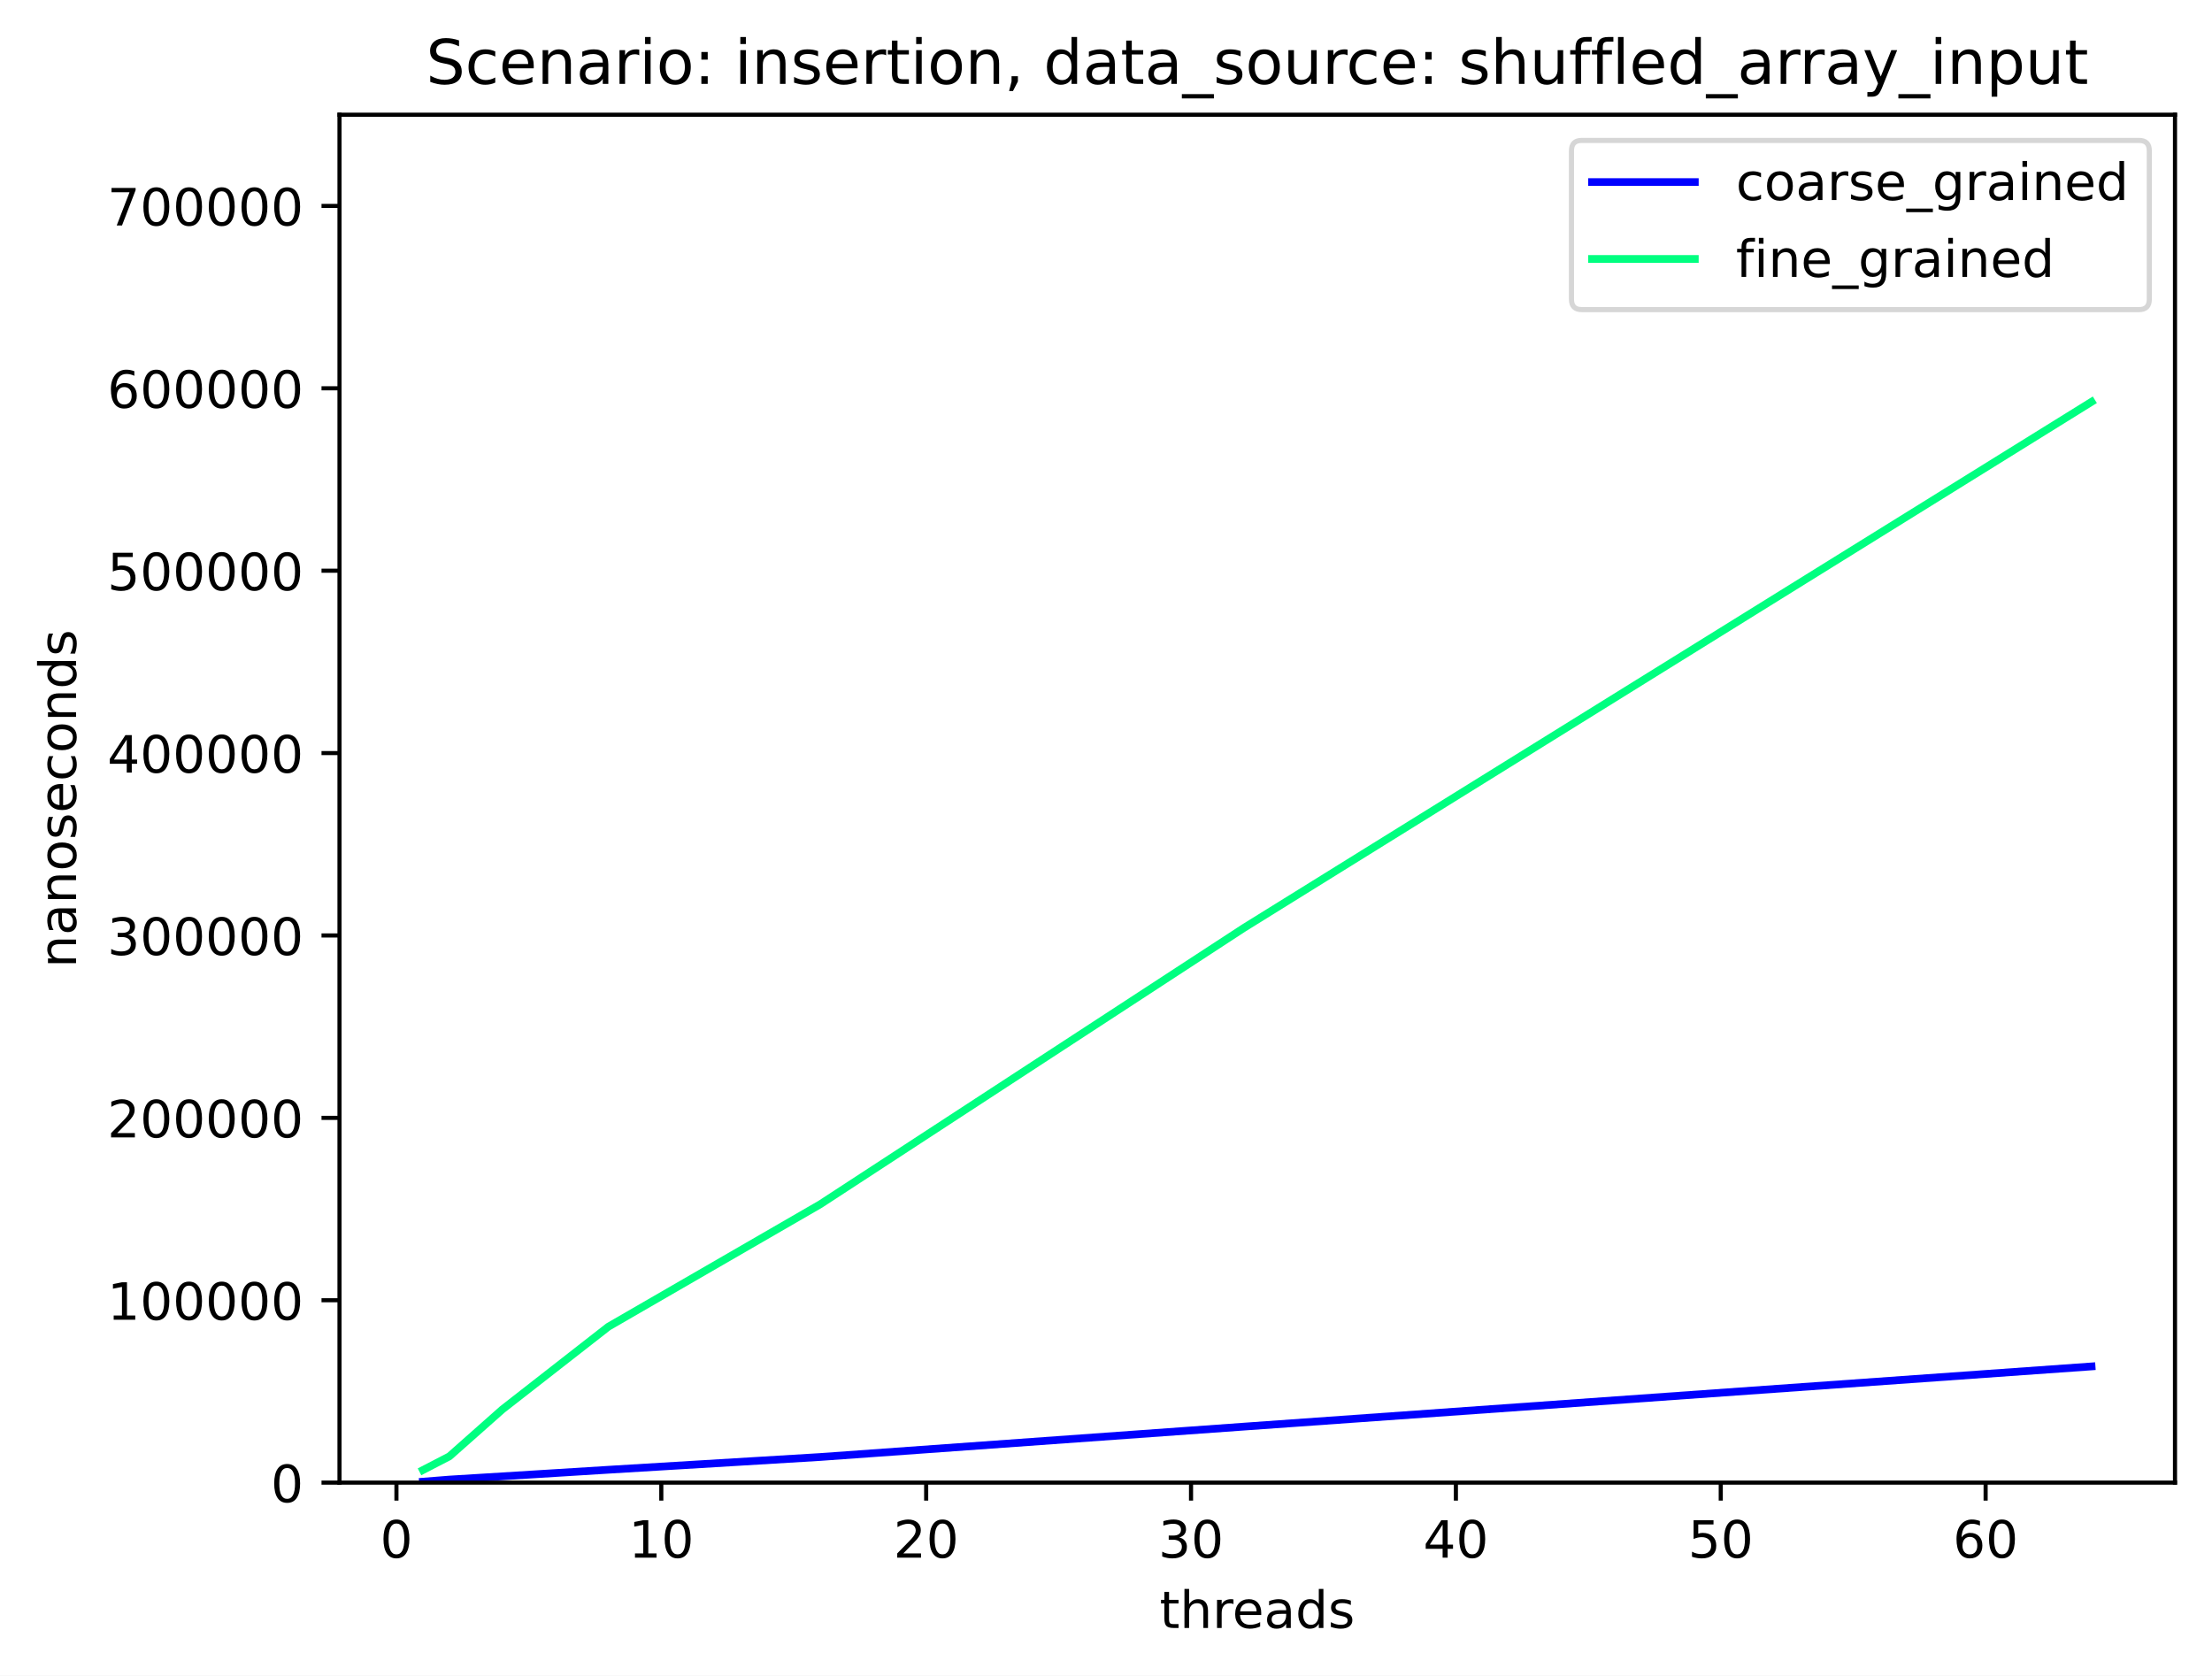
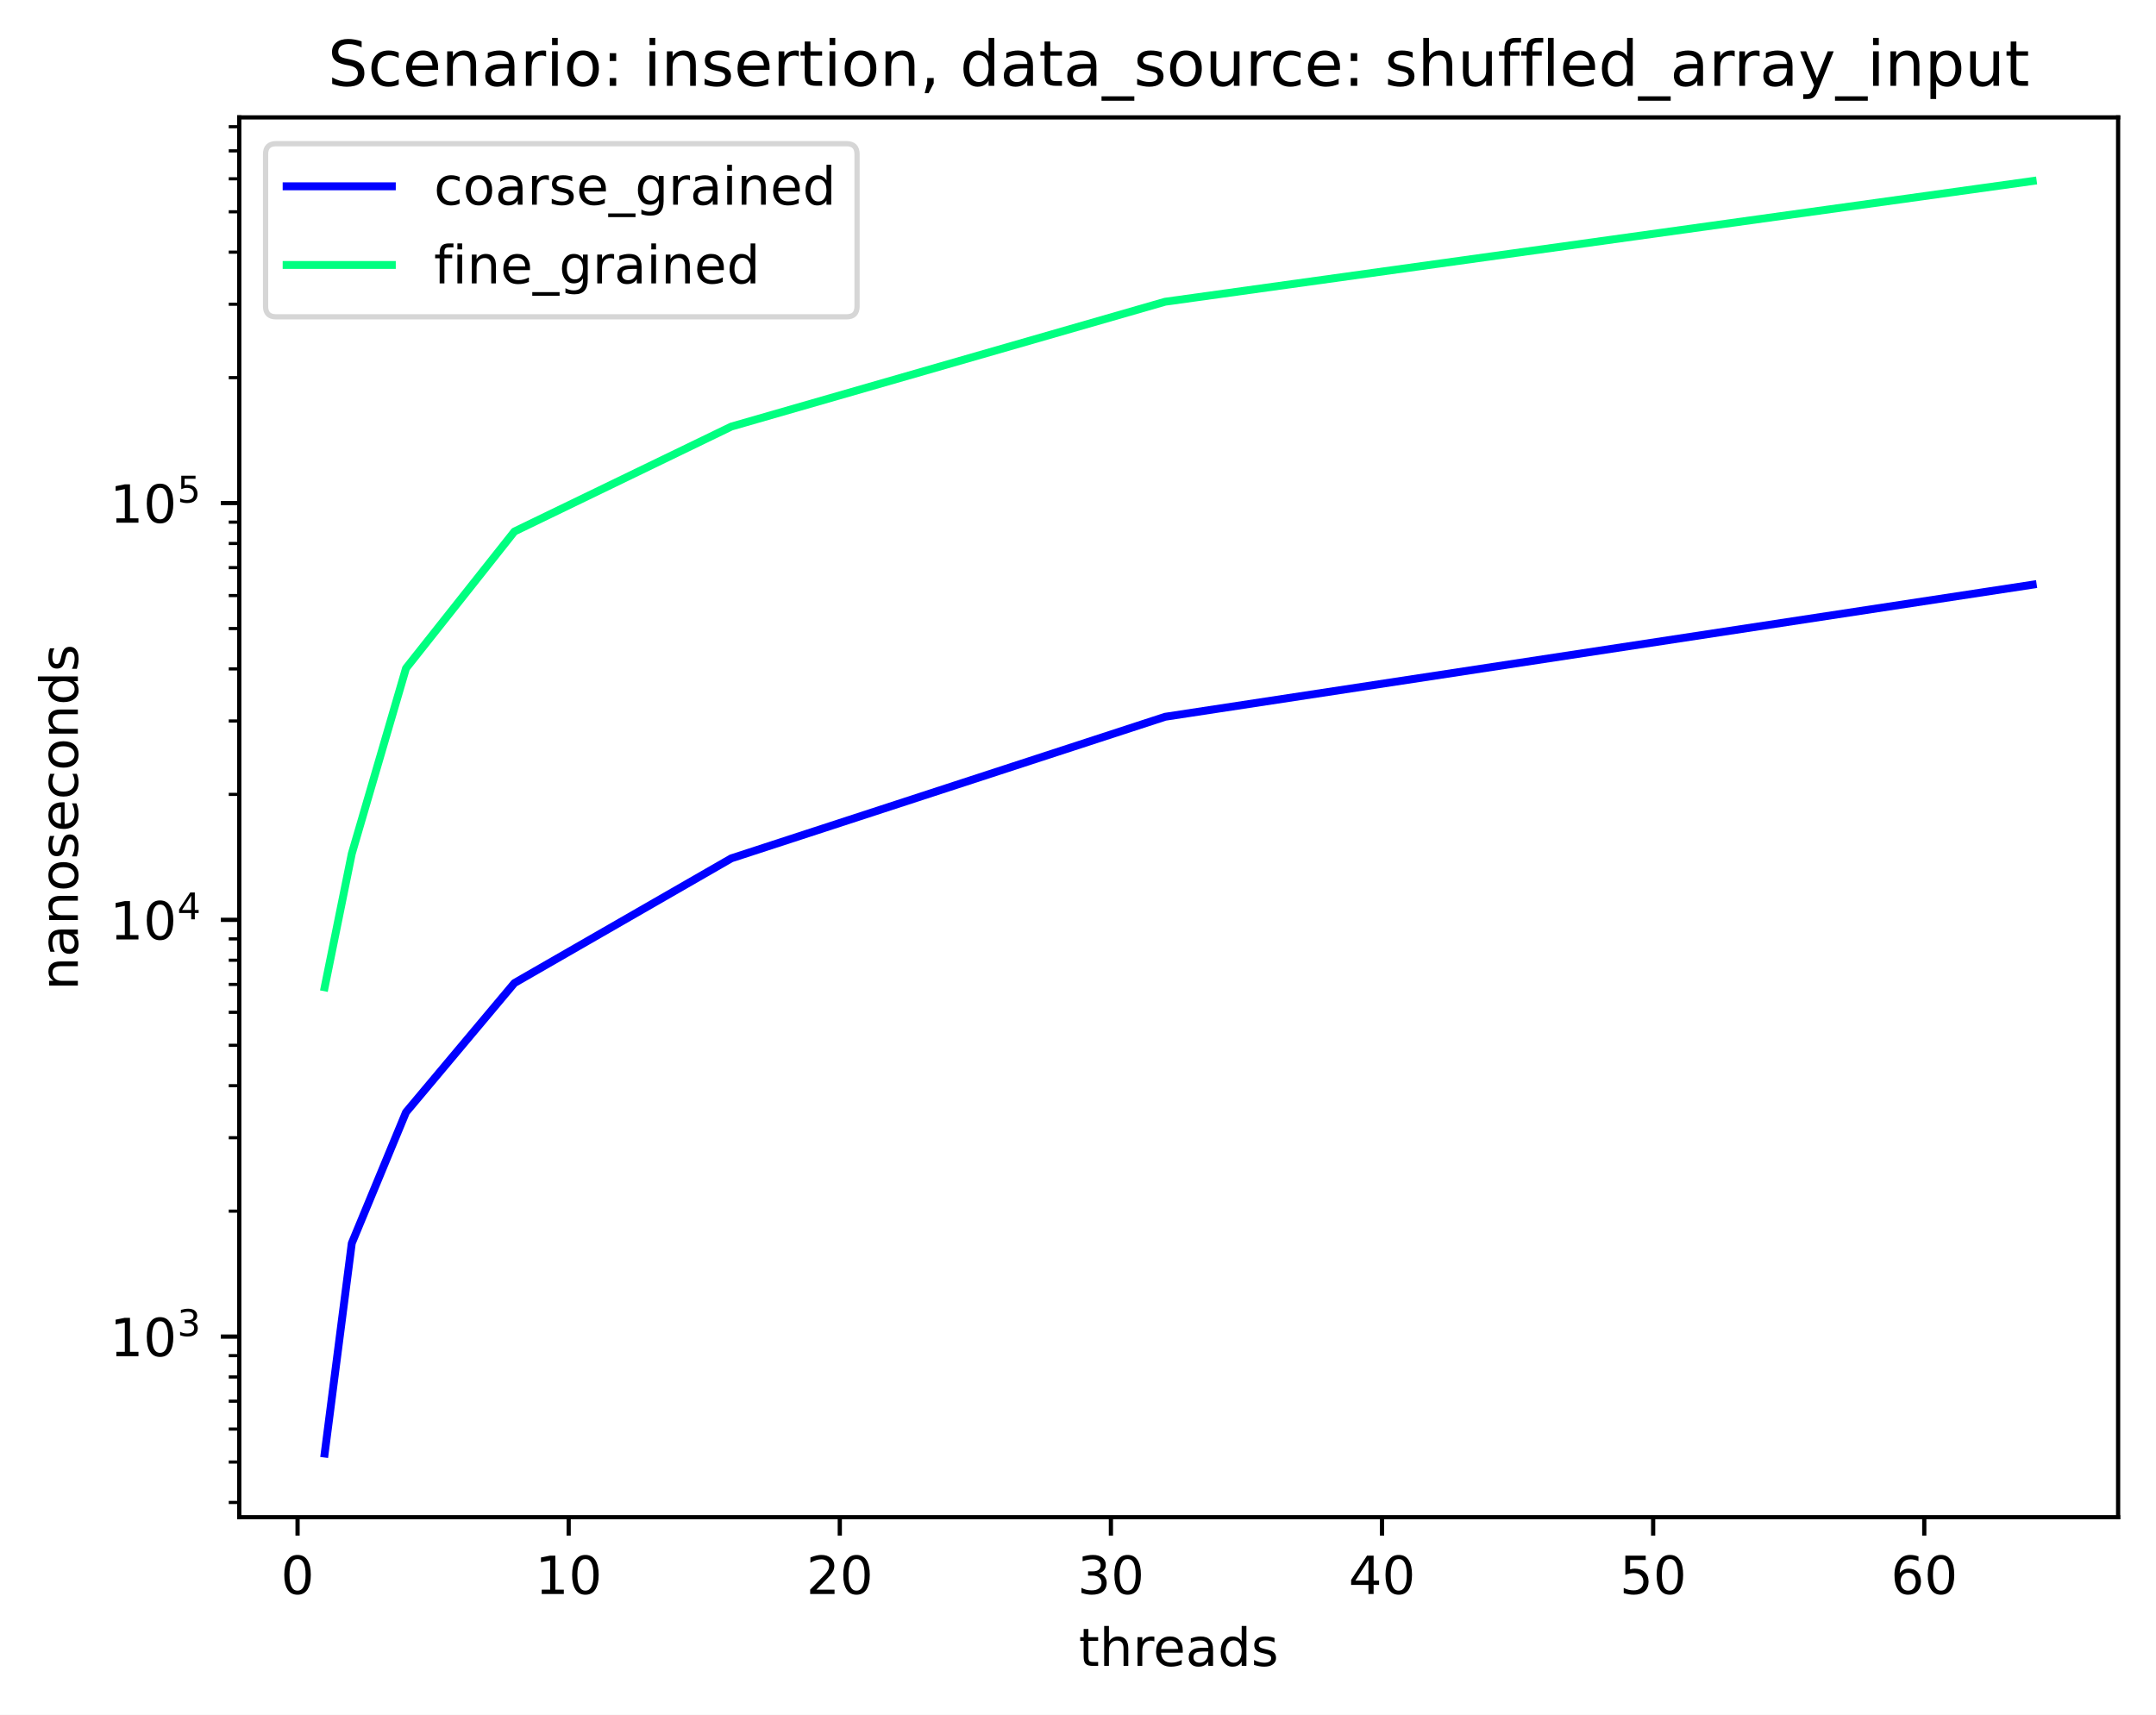
- <svg xmlns="http://www.w3.org/2000/svg" xmlns:xlink="http://www.w3.org/1999/xlink" height="325.986pt" version="1.1" viewBox="0 0 430.373 325.986" width="430.373pt">
+ <svg xmlns="http://www.w3.org/2000/svg" xmlns:xlink="http://www.w3.org/1999/xlink" height="325.986pt" version="1.1" viewBox="0 0 409.798 325.986" width="409.798pt">
  <defs>
    <style type="text/css">*{stroke-linecap:butt;stroke-linejoin:round;}</style>
  </defs>
  <g id="figure_1">
    <g id="patch_1">
-       <path d="M 0 325.986  L 430.373 325.986  L 430.373 0  L 0 0  z " style="fill:#ffffff;" />
+       <path d="M 0 325.986  L 409.798 325.986  L 409.798 0  L 0 0  z " style="fill:#ffffff;" />
    </g>
    <g id="axes_1">
      <g id="patch_2">
-         <path d="M 66.053 288.43  L 423.173 288.43  L 423.173 22.318  L 66.053 22.318  z " style="fill:#ffffff;" />
+         <path d="M 45.478 288.43  L 402.598 288.43  L 402.598 22.318  L 45.478 22.318  z " style="fill:#ffffff;" />
      </g>
      <g id="matplotlib.axis_1">
        <g id="xtick_1">
          <g id="line2d_1">
            <defs>
-               <path d="M 0 0  L 0 3.5  " id="mfadcc206e0" style="stroke:#000000;stroke-width:0.8;" />
+               <path d="M 0 0  L 0 3.5  " id="mac003e5612" style="stroke:#000000;stroke-width:0.8;" />
            </defs>
            <g>
-               <use style="stroke:#000000;stroke-width:0.8;" x="77.133" xlink:href="#mfadcc206e0" y="288.43" />
+               <use style="stroke:#000000;stroke-width:0.8;" x="56.558" xlink:href="#mac003e5612" y="288.43" />
            </g>
          </g>
          <g id="text_1">
-             <g transform="translate(73.95136 303.0286)scale(0.1 -0.1)">
+             <g transform="translate(53.37636 303.0286)scale(0.1 -0.1)">
              <defs>
                <path d="M 2034 4250  Q 1547 4250 1301 3770  Q 1056 3291 1056 2328  Q 1056 1369 1301 889  Q 1547 409 2034 409  Q 2525 409 2770 889  Q 3016 1369 3016 2328  Q 3016 3291 2770 3770  Q 2525 4250 2034 4250  z M 2034 4750  Q 2819 4750 3233 4129  Q 3647 3509 3647 2328  Q 3647 1150 3233 529  Q 2819 -91 2034 -91  Q 1250 -91 836 529  Q 422 1150 422 2328  Q 422 3509 836 4129  Q 1250 4750 2034 4750  z " id="DejaVuSans-30" transform="scale(0.015625)" />
              </defs>
              <use xlink:href="#DejaVuSans-30" />
            </g>
          </g>
        </g>
        <g id="xtick_2">
          <g id="line2d_2">
            <g>
-               <use style="stroke:#000000;stroke-width:0.8;" x="128.665" xlink:href="#mfadcc206e0" y="288.43" />
+               <use style="stroke:#000000;stroke-width:0.8;" x="108.09" xlink:href="#mac003e5612" y="288.43" />
            </g>
          </g>
          <g id="text_2">
-             <g transform="translate(122.3026 303.0286)scale(0.1 -0.1)">
+             <g transform="translate(101.7276 303.0286)scale(0.1 -0.1)">
              <defs>
                <path d="M 794 531  L 1825 531  L 1825 4091  L 703 3866  L 703 4441  L 1819 4666  L 2450 4666  L 2450 531  L 3481 531  L 3481 0  L 794 0  L 794 531  z " id="DejaVuSans-31" transform="scale(0.015625)" />
              </defs>
              <use xlink:href="#DejaVuSans-31" />
              <use x="63.623" xlink:href="#DejaVuSans-30" />
            </g>
          </g>
        </g>
        <g id="xtick_3">
          <g id="line2d_3">
            <g>
-               <use style="stroke:#000000;stroke-width:0.8;" x="180.198" xlink:href="#mfadcc206e0" y="288.43" />
+               <use style="stroke:#000000;stroke-width:0.8;" x="159.623" xlink:href="#mac003e5612" y="288.43" />
            </g>
          </g>
          <g id="text_3">
-             <g transform="translate(173.835 303.0286)scale(0.1 -0.1)">
+             <g transform="translate(153.26 303.0286)scale(0.1 -0.1)">
              <defs>
                <path d="M 1228 531  L 3431 531  L 3431 0  L 469 0  L 469 531  Q 828 903 1448 1529  Q 2069 2156 2228 2338  Q 2531 2678 2651 2914  Q 2772 3150 2772 3378  Q 2772 3750 2511 3984  Q 2250 4219 1831 4219  Q 1534 4219 1204 4116  Q 875 4013 500 3803  L 500 4441  Q 881 4594 1212 4672  Q 1544 4750 1819 4750  Q 2544 4750 2975 4387  Q 3406 4025 3406 3419  Q 3406 3131 3298 2873  Q 3191 2616 2906 2266  Q 2828 2175 2409 1742  Q 1991 1309 1228 531  z " id="DejaVuSans-32" transform="scale(0.015625)" />
              </defs>
              <use xlink:href="#DejaVuSans-32" />
              <use x="63.623" xlink:href="#DejaVuSans-30" />
            </g>
          </g>
        </g>
        <g id="xtick_4">
          <g id="line2d_4">
            <g>
-               <use style="stroke:#000000;stroke-width:0.8;" x="231.73" xlink:href="#mfadcc206e0" y="288.43" />
+               <use style="stroke:#000000;stroke-width:0.8;" x="211.155" xlink:href="#mac003e5612" y="288.43" />
            </g>
          </g>
          <g id="text_4">
-             <g transform="translate(225.3675 303.0286)scale(0.1 -0.1)">
+             <g transform="translate(204.7925 303.0286)scale(0.1 -0.1)">
              <defs>
                <path d="M 2597 2516  Q 3050 2419 3304 2112  Q 3559 1806 3559 1356  Q 3559 666 3084 287  Q 2609 -91 1734 -91  Q 1441 -91 1130 -33  Q 819 25 488 141  L 488 750  Q 750 597 1062 519  Q 1375 441 1716 441  Q 2309 441 2620 675  Q 2931 909 2931 1356  Q 2931 1769 2642 2001  Q 2353 2234 1838 2234  L 1294 2234  L 1294 2753  L 1863 2753  Q 2328 2753 2575 2939  Q 2822 3125 2822 3475  Q 2822 3834 2567 4026  Q 2313 4219 1838 4219  Q 1578 4219 1281 4162  Q 984 4106 628 3988  L 628 4550  Q 988 4650 1302 4700  Q 1616 4750 1894 4750  Q 2613 4750 3031 4423  Q 3450 4097 3450 3541  Q 3450 3153 3228 2886  Q 3006 2619 2597 2516  z " id="DejaVuSans-33" transform="scale(0.015625)" />
              </defs>
              <use xlink:href="#DejaVuSans-33" />
              <use x="63.623" xlink:href="#DejaVuSans-30" />
            </g>
          </g>
        </g>
        <g id="xtick_5">
          <g id="line2d_5">
            <g>
-               <use style="stroke:#000000;stroke-width:0.8;" x="283.262" xlink:href="#mfadcc206e0" y="288.43" />
+               <use style="stroke:#000000;stroke-width:0.8;" x="262.687" xlink:href="#mac003e5612" y="288.43" />
            </g>
          </g>
          <g id="text_5">
-             <g transform="translate(276.9 303.0286)scale(0.1 -0.1)">
+             <g transform="translate(256.325 303.0286)scale(0.1 -0.1)">
              <defs>
                <path d="M 2419 4116  L 825 1625  L 2419 1625  L 2419 4116  z M 2253 4666  L 3047 4666  L 3047 1625  L 3713 1625  L 3713 1100  L 3047 1100  L 3047 0  L 2419 0  L 2419 1100  L 313 1100  L 313 1709  L 2253 4666  z " id="DejaVuSans-34" transform="scale(0.015625)" />
              </defs>
              <use xlink:href="#DejaVuSans-34" />
              <use x="63.623" xlink:href="#DejaVuSans-30" />
            </g>
          </g>
        </g>
        <g id="xtick_6">
          <g id="line2d_6">
            <g>
-               <use style="stroke:#000000;stroke-width:0.8;" x="334.795" xlink:href="#mfadcc206e0" y="288.43" />
+               <use style="stroke:#000000;stroke-width:0.8;" x="314.22" xlink:href="#mac003e5612" y="288.43" />
            </g>
          </g>
          <g id="text_6">
-             <g transform="translate(328.4324 303.0286)scale(0.1 -0.1)">
+             <g transform="translate(307.8574 303.0286)scale(0.1 -0.1)">
              <defs>
                <path d="M 691 4666  L 3169 4666  L 3169 4134  L 1269 4134  L 1269 2991  Q 1406 3038 1543 3061  Q 1681 3084 1819 3084  Q 2600 3084 3056 2656  Q 3513 2228 3513 1497  Q 3513 744 3044 326  Q 2575 -91 1722 -91  Q 1428 -91 1123 -41  Q 819 9 494 109  L 494 744  Q 775 591 1075 516  Q 1375 441 1709 441  Q 2250 441 2565 725  Q 2881 1009 2881 1497  Q 2881 1984 2565 2268  Q 2250 2553 1709 2553  Q 1456 2553 1204 2497  Q 953 2441 691 2322  L 691 4666  z " id="DejaVuSans-35" transform="scale(0.015625)" />
              </defs>
              <use xlink:href="#DejaVuSans-35" />
              <use x="63.623" xlink:href="#DejaVuSans-30" />
            </g>
          </g>
        </g>
        <g id="xtick_7">
          <g id="line2d_7">
            <g>
-               <use style="stroke:#000000;stroke-width:0.8;" x="386.327" xlink:href="#mfadcc206e0" y="288.43" />
+               <use style="stroke:#000000;stroke-width:0.8;" x="365.752" xlink:href="#mac003e5612" y="288.43" />
            </g>
          </g>
          <g id="text_7">
-             <g transform="translate(379.9649 303.0286)scale(0.1 -0.1)">
+             <g transform="translate(359.3899 303.0286)scale(0.1 -0.1)">
              <defs>
                <path d="M 2113 2584  Q 1688 2584 1439 2293  Q 1191 2003 1191 1497  Q 1191 994 1439 701  Q 1688 409 2113 409  Q 2538 409 2786 701  Q 3034 994 3034 1497  Q 3034 2003 2786 2293  Q 2538 2584 2113 2584  z M 3366 4563  L 3366 3988  Q 3128 4100 2886 4159  Q 2644 4219 2406 4219  Q 1781 4219 1451 3797  Q 1122 3375 1075 2522  Q 1259 2794 1537 2939  Q 1816 3084 2150 3084  Q 2853 3084 3261 2657  Q 3669 2231 3669 1497  Q 3669 778 3244 343  Q 2819 -91 2113 -91  Q 1303 -91 875 529  Q 447 1150 447 2328  Q 447 3434 972 4092  Q 1497 4750 2381 4750  Q 2619 4750 2861 4703  Q 3103 4656 3366 4563  z " id="DejaVuSans-36" transform="scale(0.015625)" />
              </defs>
              <use xlink:href="#DejaVuSans-36" />
              <use x="63.623" xlink:href="#DejaVuSans-30" />
            </g>
          </g>
        </g>
        <g id="text_8">
-           <g transform="translate(225.6217 316.7067)scale(0.1 -0.1)">
+           <g transform="translate(205.0467 316.7067)scale(0.1 -0.1)">
            <defs>
              <path d="M 1172 4494  L 1172 3500  L 2356 3500  L 2356 3053  L 1172 3053  L 1172 1153  Q 1172 725 1289 603  Q 1406 481 1766 481  L 2356 481  L 2356 0  L 1766 0  Q 1100 0 847 248  Q 594 497 594 1153  L 594 3053  L 172 3053  L 172 3500  L 594 3500  L 594 4494  L 1172 4494  z " id="DejaVuSans-74" transform="scale(0.015625)" />
              <path d="M 3513 2113  L 3513 0  L 2938 0  L 2938 2094  Q 2938 2591 2744 2837  Q 2550 3084 2163 3084  Q 1697 3084 1428 2787  Q 1159 2491 1159 1978  L 1159 0  L 581 0  L 581 4863  L 1159 4863  L 1159 2956  Q 1366 3272 1645 3428  Q 1925 3584 2291 3584  Q 2894 3584 3203 3211  Q 3513 2838 3513 2113  z " id="DejaVuSans-68" transform="scale(0.015625)" />
              <path d="M 2631 2963  Q 2534 3019 2420 3045  Q 2306 3072 2169 3072  Q 1681 3072 1420 2755  Q 1159 2438 1159 1844  L 1159 0  L 581 0  L 581 3500  L 1159 3500  L 1159 2956  Q 1341 3275 1631 3429  Q 1922 3584 2338 3584  Q 2397 3584 2469 3576  Q 2541 3569 2628 3553  L 2631 2963  z " id="DejaVuSans-72" transform="scale(0.015625)" />
              <path d="M 3597 1894  L 3597 1613  L 953 1613  Q 991 1019 1311 708  Q 1631 397 2203 397  Q 2534 397 2845 478  Q 3156 559 3463 722  L 3463 178  Q 3153 47 2828 -22  Q 2503 -91 2169 -91  Q 1331 -91 842 396  Q 353 884 353 1716  Q 353 2575 817 3079  Q 1281 3584 2069 3584  Q 2775 3584 3186 3129  Q 3597 2675 3597 1894  z M 3022 2063  Q 3016 2534 2758 2815  Q 2500 3097 2075 3097  Q 1594 3097 1305 2825  Q 1016 2553 972 2059  L 3022 2063  z " id="DejaVuSans-65" transform="scale(0.015625)" />
              <path d="M 2194 1759  Q 1497 1759 1228 1600  Q 959 1441 959 1056  Q 959 750 1161 570  Q 1363 391 1709 391  Q 2188 391 2477 730  Q 2766 1069 2766 1631  L 2766 1759  L 2194 1759  z M 3341 1997  L 3341 0  L 2766 0  L 2766 531  Q 2569 213 2275 61  Q 1981 -91 1556 -91  Q 1019 -91 701 211  Q 384 513 384 1019  Q 384 1609 779 1909  Q 1175 2209 1959 2209  L 2766 2209  L 2766 2266  Q 2766 2663 2505 2880  Q 2244 3097 1772 3097  Q 1472 3097 1187 3025  Q 903 2953 641 2809  L 641 3341  Q 956 3463 1253 3523  Q 1550 3584 1831 3584  Q 2591 3584 2966 3190  Q 3341 2797 3341 1997  z " id="DejaVuSans-61" transform="scale(0.015625)" />
              <path d="M 2906 2969  L 2906 4863  L 3481 4863  L 3481 0  L 2906 0  L 2906 525  Q 2725 213 2448 61  Q 2172 -91 1784 -91  Q 1150 -91 751 415  Q 353 922 353 1747  Q 353 2572 751 3078  Q 1150 3584 1784 3584  Q 2172 3584 2448 3432  Q 2725 3281 2906 2969  z M 947 1747  Q 947 1113 1208 752  Q 1469 391 1925 391  Q 2381 391 2643 752  Q 2906 1113 2906 1747  Q 2906 2381 2643 2742  Q 2381 3103 1925 3103  Q 1469 3103 1208 2742  Q 947 2381 947 1747  z " id="DejaVuSans-64" transform="scale(0.015625)" />
              <path d="M 2834 3397  L 2834 2853  Q 2591 2978 2328 3040  Q 2066 3103 1784 3103  Q 1356 3103 1142 2972  Q 928 2841 928 2578  Q 928 2378 1081 2264  Q 1234 2150 1697 2047  L 1894 2003  Q 2506 1872 2764 1633  Q 3022 1394 3022 966  Q 3022 478 2636 193  Q 2250 -91 1575 -91  Q 1294 -91 989 -36  Q 684 19 347 128  L 347 722  Q 666 556 975 473  Q 1284 391 1588 391  Q 1994 391 2212 530  Q 2431 669 2431 922  Q 2431 1156 2273 1281  Q 2116 1406 1581 1522  L 1381 1569  Q 847 1681 609 1914  Q 372 2147 372 2553  Q 372 3047 722 3315  Q 1072 3584 1716 3584  Q 2034 3584 2315 3537  Q 2597 3491 2834 3397  z " id="DejaVuSans-73" transform="scale(0.015625)" />
            </defs>
            <use xlink:href="#DejaVuSans-74" />
            <use x="39.209" xlink:href="#DejaVuSans-68" />
            <use x="102.588" xlink:href="#DejaVuSans-72" />
            <use x="141.451" xlink:href="#DejaVuSans-65" />
            <use x="202.975" xlink:href="#DejaVuSans-61" />
            <use x="264.254" xlink:href="#DejaVuSans-64" />
            <use x="327.73" xlink:href="#DejaVuSans-73" />
          </g>
        </g>
      </g>
      <g id="matplotlib.axis_2">
        <g id="ytick_1">
          <g id="line2d_8">
            <defs>
-               <path d="M 0 0  L -3.5 0  " id="m5988739b4e" style="stroke:#000000;stroke-width:0.8;" />
+               <path d="M 0 0  L -3.5 0  " id="md6156232a7" style="stroke:#000000;stroke-width:0.8;" />
            </defs>
            <g>
-               <use style="stroke:#000000;stroke-width:0.8;" x="66.053" xlink:href="#m5988739b4e" y="288.43" />
+               <use style="stroke:#000000;stroke-width:0.8;" x="45.478" xlink:href="#md6156232a7" y="254.097" />
            </g>
          </g>
          <g id="text_9">
-             <g transform="translate(52.69062 292.2293)scale(0.1 -0.1)">
-               <use xlink:href="#DejaVuSans-30" />
+             <g transform="translate(20.87813 257.8962)scale(0.1 -0.1)">
+               <use transform="translate(0 0.765625)" xlink:href="#DejaVuSans-31" />
+               <use transform="translate(63.62305 0.765625)" xlink:href="#DejaVuSans-30" />
+               <use transform="translate(128.2031 39.04688)scale(0.7)" xlink:href="#DejaVuSans-33" />
            </g>
          </g>
        </g>
        <g id="ytick_2">
          <g id="line2d_9">
            <g>
-               <use style="stroke:#000000;stroke-width:0.8;" x="66.053" xlink:href="#m5988739b4e" y="252.949" />
+               <use style="stroke:#000000;stroke-width:0.8;" x="45.478" xlink:href="#md6156232a7" y="174.868" />
            </g>
          </g>
          <g id="text_10">
-             <g transform="translate(20.87813 256.7477)scale(0.1 -0.1)">
-               <use xlink:href="#DejaVuSans-31" />
-               <use x="63.623" xlink:href="#DejaVuSans-30" />
-               <use x="127.246" xlink:href="#DejaVuSans-30" />
-               <use x="190.869" xlink:href="#DejaVuSans-30" />
-               <use x="254.492" xlink:href="#DejaVuSans-30" />
-               <use x="318.115" xlink:href="#DejaVuSans-30" />
+             <g transform="translate(20.87813 178.6672)scale(0.1 -0.1)">
+               <use transform="translate(0 0.684375)" xlink:href="#DejaVuSans-31" />
+               <use transform="translate(63.62305 0.684375)" xlink:href="#DejaVuSans-30" />
+               <use transform="translate(128.2031 38.96563)scale(0.7)" xlink:href="#DejaVuSans-34" />
            </g>
          </g>
        </g>
        <g id="ytick_3">
          <g id="line2d_10">
            <g>
-               <use style="stroke:#000000;stroke-width:0.8;" x="66.053" xlink:href="#m5988739b4e" y="217.467" />
+               <use style="stroke:#000000;stroke-width:0.8;" x="45.478" xlink:href="#md6156232a7" y="95.639" />
            </g>
          </g>
          <g id="text_11">
-             <g transform="translate(20.87813 221.2661)scale(0.1 -0.1)">
-               <use xlink:href="#DejaVuSans-32" />
-               <use x="63.623" xlink:href="#DejaVuSans-30" />
-               <use x="127.246" xlink:href="#DejaVuSans-30" />
-               <use x="190.869" xlink:href="#DejaVuSans-30" />
-               <use x="254.492" xlink:href="#DejaVuSans-30" />
-               <use x="318.115" xlink:href="#DejaVuSans-30" />
+             <g transform="translate(20.87813 99.4382)scale(0.1 -0.1)">
+               <use transform="translate(0 0.684375)" xlink:href="#DejaVuSans-31" />
+               <use transform="translate(63.62305 0.684375)" xlink:href="#DejaVuSans-30" />
+               <use transform="translate(128.2031 38.96563)scale(0.7)" xlink:href="#DejaVuSans-35" />
            </g>
          </g>
        </g>
        <g id="ytick_4">
          <g id="line2d_11">
-             <g>
-               <use style="stroke:#000000;stroke-width:0.8;" x="66.053" xlink:href="#m5988739b4e" y="181.985" />
-             </g>
-           </g>
-           <g id="text_12">
-             <g transform="translate(20.87813 185.7845)scale(0.1 -0.1)">
-               <use xlink:href="#DejaVuSans-33" />
-               <use x="63.623" xlink:href="#DejaVuSans-30" />
-               <use x="127.246" xlink:href="#DejaVuSans-30" />
-               <use x="190.869" xlink:href="#DejaVuSans-30" />
-               <use x="254.492" xlink:href="#DejaVuSans-30" />
-               <use x="318.115" xlink:href="#DejaVuSans-30" />
+             <defs>
+               <path d="M 0 0  L -2 0  " id="mf9b39b8908" style="stroke:#000000;stroke-width:0.6;" />
+             </defs>
+             <g>
+               <use style="stroke:#000000;stroke-width:0.6;" x="45.478" xlink:href="#mf9b39b8908" y="285.625" />
            </g>
          </g>
        </g>
        <g id="ytick_5">
          <g id="line2d_12">
            <g>
-               <use style="stroke:#000000;stroke-width:0.8;" x="66.053" xlink:href="#m5988739b4e" y="146.504" />
-             </g>
-           </g>
-           <g id="text_13">
-             <g transform="translate(20.87813 150.3029)scale(0.1 -0.1)">
-               <use xlink:href="#DejaVuSans-34" />
-               <use x="63.623" xlink:href="#DejaVuSans-30" />
-               <use x="127.246" xlink:href="#DejaVuSans-30" />
-               <use x="190.869" xlink:href="#DejaVuSans-30" />
-               <use x="254.492" xlink:href="#DejaVuSans-30" />
-               <use x="318.115" xlink:href="#DejaVuSans-30" />
+               <use style="stroke:#000000;stroke-width:0.6;" x="45.478" xlink:href="#mf9b39b8908" y="277.947" />
            </g>
          </g>
        </g>
        <g id="ytick_6">
          <g id="line2d_13">
            <g>
-               <use style="stroke:#000000;stroke-width:0.8;" x="66.053" xlink:href="#m5988739b4e" y="111.022" />
-             </g>
-           </g>
-           <g id="text_14">
-             <g transform="translate(20.87813 114.8213)scale(0.1 -0.1)">
-               <use xlink:href="#DejaVuSans-35" />
-               <use x="63.623" xlink:href="#DejaVuSans-30" />
-               <use x="127.246" xlink:href="#DejaVuSans-30" />
-               <use x="190.869" xlink:href="#DejaVuSans-30" />
-               <use x="254.492" xlink:href="#DejaVuSans-30" />
-               <use x="318.115" xlink:href="#DejaVuSans-30" />
+               <use style="stroke:#000000;stroke-width:0.6;" x="45.478" xlink:href="#mf9b39b8908" y="271.674" />
            </g>
          </g>
        </g>
        <g id="ytick_7">
          <g id="line2d_14">
            <g>
-               <use style="stroke:#000000;stroke-width:0.8;" x="66.053" xlink:href="#m5988739b4e" y="75.541" />
-             </g>
-           </g>
-           <g id="text_15">
-             <g transform="translate(20.87813 79.33974)scale(0.1 -0.1)">
-               <use xlink:href="#DejaVuSans-36" />
-               <use x="63.623" xlink:href="#DejaVuSans-30" />
-               <use x="127.246" xlink:href="#DejaVuSans-30" />
-               <use x="190.869" xlink:href="#DejaVuSans-30" />
-               <use x="254.492" xlink:href="#DejaVuSans-30" />
-               <use x="318.115" xlink:href="#DejaVuSans-30" />
+               <use style="stroke:#000000;stroke-width:0.6;" x="45.478" xlink:href="#mf9b39b8908" y="266.37" />
            </g>
          </g>
        </g>
        <g id="ytick_8">
          <g id="line2d_15">
            <g>
-               <use style="stroke:#000000;stroke-width:0.8;" x="66.053" xlink:href="#m5988739b4e" y="40.059" />
-             </g>
-           </g>
-           <g id="text_16">
-             <g transform="translate(20.87813 43.85814)scale(0.1 -0.1)">
-               <defs>
-                 <path d="M 525 4666  L 3525 4666  L 3525 4397  L 1831 0  L 1172 0  L 2766 4134  L 525 4134  L 525 4666  z " id="DejaVuSans-37" transform="scale(0.015625)" />
-               </defs>
-               <use xlink:href="#DejaVuSans-37" />
-               <use x="63.623" xlink:href="#DejaVuSans-30" />
-               <use x="127.246" xlink:href="#DejaVuSans-30" />
-               <use x="190.869" xlink:href="#DejaVuSans-30" />
-               <use x="254.492" xlink:href="#DejaVuSans-30" />
-               <use x="318.115" xlink:href="#DejaVuSans-30" />
-             </g>
-           </g>
-         </g>
-         <g id="text_17">
+               <use style="stroke:#000000;stroke-width:0.6;" x="45.478" xlink:href="#mf9b39b8908" y="261.775" />
+             </g>
+           </g>
+         </g>
+         <g id="ytick_9">
+           <g id="line2d_16">
+             <g>
+               <use style="stroke:#000000;stroke-width:0.6;" x="45.478" xlink:href="#mf9b39b8908" y="257.722" />
+             </g>
+           </g>
+         </g>
+         <g id="ytick_10">
+           <g id="line2d_17">
+             <g>
+               <use style="stroke:#000000;stroke-width:0.6;" x="45.478" xlink:href="#mf9b39b8908" y="230.247" />
+             </g>
+           </g>
+         </g>
+         <g id="ytick_11">
+           <g id="line2d_18">
+             <g>
+               <use style="stroke:#000000;stroke-width:0.6;" x="45.478" xlink:href="#mf9b39b8908" y="216.295" />
+             </g>
+           </g>
+         </g>
+         <g id="ytick_12">
+           <g id="line2d_19">
+             <g>
+               <use style="stroke:#000000;stroke-width:0.6;" x="45.478" xlink:href="#mf9b39b8908" y="206.396" />
+             </g>
+           </g>
+         </g>
+         <g id="ytick_13">
+           <g id="line2d_20">
+             <g>
+               <use style="stroke:#000000;stroke-width:0.6;" x="45.478" xlink:href="#mf9b39b8908" y="198.718" />
+             </g>
+           </g>
+         </g>
+         <g id="ytick_14">
+           <g id="line2d_21">
+             <g>
+               <use style="stroke:#000000;stroke-width:0.6;" x="45.478" xlink:href="#mf9b39b8908" y="192.445" />
+             </g>
+           </g>
+         </g>
+         <g id="ytick_15">
+           <g id="line2d_22">
+             <g>
+               <use style="stroke:#000000;stroke-width:0.6;" x="45.478" xlink:href="#mf9b39b8908" y="187.141" />
+             </g>
+           </g>
+         </g>
+         <g id="ytick_16">
+           <g id="line2d_23">
+             <g>
+               <use style="stroke:#000000;stroke-width:0.6;" x="45.478" xlink:href="#mf9b39b8908" y="182.546" />
+             </g>
+           </g>
+         </g>
+         <g id="ytick_17">
+           <g id="line2d_24">
+             <g>
+               <use style="stroke:#000000;stroke-width:0.6;" x="45.478" xlink:href="#mf9b39b8908" y="178.493" />
+             </g>
+           </g>
+         </g>
+         <g id="ytick_18">
+           <g id="line2d_25">
+             <g>
+               <use style="stroke:#000000;stroke-width:0.6;" x="45.478" xlink:href="#mf9b39b8908" y="151.018" />
+             </g>
+           </g>
+         </g>
+         <g id="ytick_19">
+           <g id="line2d_26">
+             <g>
+               <use style="stroke:#000000;stroke-width:0.6;" x="45.478" xlink:href="#mf9b39b8908" y="137.066" />
+             </g>
+           </g>
+         </g>
+         <g id="ytick_20">
+           <g id="line2d_27">
+             <g>
+               <use style="stroke:#000000;stroke-width:0.6;" x="45.478" xlink:href="#mf9b39b8908" y="127.167" />
+             </g>
+           </g>
+         </g>
+         <g id="ytick_21">
+           <g id="line2d_28">
+             <g>
+               <use style="stroke:#000000;stroke-width:0.6;" x="45.478" xlink:href="#mf9b39b8908" y="119.489" />
+             </g>
+           </g>
+         </g>
+         <g id="ytick_22">
+           <g id="line2d_29">
+             <g>
+               <use style="stroke:#000000;stroke-width:0.6;" x="45.478" xlink:href="#mf9b39b8908" y="113.216" />
+             </g>
+           </g>
+         </g>
+         <g id="ytick_23">
+           <g id="line2d_30">
+             <g>
+               <use style="stroke:#000000;stroke-width:0.6;" x="45.478" xlink:href="#mf9b39b8908" y="107.912" />
+             </g>
+           </g>
+         </g>
+         <g id="ytick_24">
+           <g id="line2d_31">
+             <g>
+               <use style="stroke:#000000;stroke-width:0.6;" x="45.478" xlink:href="#mf9b39b8908" y="103.317" />
+             </g>
+           </g>
+         </g>
+         <g id="ytick_25">
+           <g id="line2d_32">
+             <g>
+               <use style="stroke:#000000;stroke-width:0.6;" x="45.478" xlink:href="#mf9b39b8908" y="99.264" />
+             </g>
+           </g>
+         </g>
+         <g id="ytick_26">
+           <g id="line2d_33">
+             <g>
+               <use style="stroke:#000000;stroke-width:0.6;" x="45.478" xlink:href="#mf9b39b8908" y="71.789" />
+             </g>
+           </g>
+         </g>
+         <g id="ytick_27">
+           <g id="line2d_34">
+             <g>
+               <use style="stroke:#000000;stroke-width:0.6;" x="45.478" xlink:href="#mf9b39b8908" y="57.837" />
+             </g>
+           </g>
+         </g>
+         <g id="ytick_28">
+           <g id="line2d_35">
+             <g>
+               <use style="stroke:#000000;stroke-width:0.6;" x="45.478" xlink:href="#mf9b39b8908" y="47.938" />
+             </g>
+           </g>
+         </g>
+         <g id="ytick_29">
+           <g id="line2d_36">
+             <g>
+               <use style="stroke:#000000;stroke-width:0.6;" x="45.478" xlink:href="#mf9b39b8908" y="40.26" />
+             </g>
+           </g>
+         </g>
+         <g id="ytick_30">
+           <g id="line2d_37">
+             <g>
+               <use style="stroke:#000000;stroke-width:0.6;" x="45.478" xlink:href="#mf9b39b8908" y="33.987" />
+             </g>
+           </g>
+         </g>
+         <g id="ytick_31">
+           <g id="line2d_38">
+             <g>
+               <use style="stroke:#000000;stroke-width:0.6;" x="45.478" xlink:href="#mf9b39b8908" y="28.683" />
+             </g>
+           </g>
+         </g>
+         <g id="ytick_32">
+           <g id="line2d_39">
+             <g>
+               <use style="stroke:#000000;stroke-width:0.6;" x="45.478" xlink:href="#mf9b39b8908" y="24.088" />
+             </g>
+           </g>
+         </g>
+         <g id="text_12">
          <g transform="translate(14.79844 188.2726)rotate(-90)scale(0.1 -0.1)">
            <defs>
              <path d="M 3513 2113  L 3513 0  L 2938 0  L 2938 2094  Q 2938 2591 2744 2837  Q 2550 3084 2163 3084  Q 1697 3084 1428 2787  Q 1159 2491 1159 1978  L 1159 0  L 581 0  L 581 3500  L 1159 3500  L 1159 2956  Q 1366 3272 1645 3428  Q 1925 3584 2291 3584  Q 2894 3584 3203 3211  Q 3513 2838 3513 2113  z " id="DejaVuSans-6e" transform="scale(0.015625)" />
              <path d="M 1959 3097  Q 1497 3097 1228 2736  Q 959 2375 959 1747  Q 959 1119 1226 758  Q 1494 397 1959 397  Q 2419 397 2687 759  Q 2956 1122 2956 1747  Q 2956 2369 2687 2733  Q 2419 3097 1959 3097  z M 1959 3584  Q 2709 3584 3137 3096  Q 3566 2609 3566 1747  Q 3566 888 3137 398  Q 2709 -91 1959 -91  Q 1206 -91 779 398  Q 353 888 353 1747  Q 353 2609 779 3096  Q 1206 3584 1959 3584  z " id="DejaVuSans-6f" transform="scale(0.015625)" />
              <path d="M 3122 3366  L 3122 2828  Q 2878 2963 2633 3030  Q 2388 3097 2138 3097  Q 1578 3097 1268 2742  Q 959 2388 959 1747  Q 959 1106 1268 751  Q 1578 397 2138 397  Q 2388 397 2633 464  Q 2878 531 3122 666  L 3122 134  Q 2881 22 2623 -34  Q 2366 -91 2075 -91  Q 1284 -91 818 406  Q 353 903 353 1747  Q 353 2603 823 3093  Q 1294 3584 2113 3584  Q 2378 3584 2631 3529  Q 2884 3475 3122 3366  z " id="DejaVuSans-63" transform="scale(0.015625)" />
            </defs>
            <use xlink:href="#DejaVuSans-6e" />
            <use x="63.379" xlink:href="#DejaVuSans-61" />
            <use x="124.658" xlink:href="#DejaVuSans-6e" />
            <use x="188.037" xlink:href="#DejaVuSans-6f" />
            <use x="249.219" xlink:href="#DejaVuSans-73" />
            <use x="301.318" xlink:href="#DejaVuSans-65" />
            <use x="362.842" xlink:href="#DejaVuSans-63" />
            <use x="417.822" xlink:href="#DejaVuSans-6f" />
            <use x="479.004" xlink:href="#DejaVuSans-6e" />
            <use x="542.383" xlink:href="#DejaVuSans-64" />
            <use x="605.859" xlink:href="#DejaVuSans-73" />
          </g>
        </g>
      </g>
-       <g id="line2d_16">
-         <path clip-path="url(#pc1cb44a520)" d="M 82.286 288.244  L 87.439 287.836  L 97.746 287.205  L 118.359 285.928  L 159.585 283.446  L 242.037 277.535  L 406.94 265.824  " style="fill:none;stroke:#0000ff;stroke-linecap:square;stroke-width:1.5;" />
-       </g>
-       <g id="line2d_17">
-         <path clip-path="url(#pc1cb44a520)" d="M 82.286 285.986  L 87.439 283.317  L 97.746 274.188  L 118.359 258.103  L 159.585 234.282  L 242.037 180.503  L 406.94 78.168  " style="fill:none;stroke:#00ff80;stroke-linecap:square;stroke-width:1.5;" />
+       <g id="line2d_40">
+         <path clip-path="url(#p47601f90e7)" d="M 61.711 276.334  L 66.864 236.349  L 77.171 211.446  L 97.784 186.881  L 139.01 163.175  L 221.462 136.265  L 386.365 111.15  " style="fill:none;stroke:#0000ff;stroke-linecap:square;stroke-width:1.5;" />
+       </g>
+       <g id="line2d_41">
+         <path clip-path="url(#p47601f90e7)" d="M 61.711 187.691  L 66.864 162.295  L 77.171 127.047  L 97.784 101.041  L 139.01 81.094  L 221.462 57.361  L 386.365 34.414  " style="fill:none;stroke:#00ff80;stroke-linecap:square;stroke-width:1.5;" />
      </g>
      <g id="patch_3">
-         <path d="M 66.053 288.43  L 66.053 22.318  " style="fill:none;stroke:#000000;stroke-linecap:square;stroke-linejoin:miter;stroke-width:0.8;" />
+         <path d="M 45.478 288.43  L 45.478 22.318  " style="fill:none;stroke:#000000;stroke-linecap:square;stroke-linejoin:miter;stroke-width:0.8;" />
      </g>
      <g id="patch_4">
-         <path d="M 423.173 288.43  L 423.173 22.318  " style="fill:none;stroke:#000000;stroke-linecap:square;stroke-linejoin:miter;stroke-width:0.8;" />
+         <path d="M 402.598 288.43  L 402.598 22.318  " style="fill:none;stroke:#000000;stroke-linecap:square;stroke-linejoin:miter;stroke-width:0.8;" />
      </g>
      <g id="patch_5">
-         <path d="M 66.053 288.43  L 423.173 288.43  " style="fill:none;stroke:#000000;stroke-linecap:square;stroke-linejoin:miter;stroke-width:0.8;" />
+         <path d="M 45.478 288.43  L 402.598 288.43  " style="fill:none;stroke:#000000;stroke-linecap:square;stroke-linejoin:miter;stroke-width:0.8;" />
      </g>
      <g id="patch_6">
-         <path d="M 66.053 22.318  L 423.173 22.318  " style="fill:none;stroke:#000000;stroke-linecap:square;stroke-linejoin:miter;stroke-width:0.8;" />
-       </g>
-       <g id="text_18">
-         <g transform="translate(82.88688 16.31812)scale(0.12 -0.12)">
+         <path d="M 45.478 22.318  L 402.598 22.318  " style="fill:none;stroke:#000000;stroke-linecap:square;stroke-linejoin:miter;stroke-width:0.8;" />
+       </g>
+       <g id="text_13">
+         <g transform="translate(62.31188 16.31812)scale(0.12 -0.12)">
          <defs>
            <path d="M 3425 4513  L 3425 3897  Q 3066 4069 2747 4153  Q 2428 4238 2131 4238  Q 1616 4238 1336 4038  Q 1056 3838 1056 3469  Q 1056 3159 1242 3001  Q 1428 2844 1947 2747  L 2328 2669  Q 3034 2534 3370 2195  Q 3706 1856 3706 1288  Q 3706 609 3251 259  Q 2797 -91 1919 -91  Q 1588 -91 1214 -16  Q 841 59 441 206  L 441 856  Q 825 641 1194 531  Q 1563 422 1919 422  Q 2459 422 2753 634  Q 3047 847 3047 1241  Q 3047 1584 2836 1778  Q 2625 1972 2144 2069  L 1759 2144  Q 1053 2284 737 2584  Q 422 2884 422 3419  Q 422 4038 858 4394  Q 1294 4750 2059 4750  Q 2388 4750 2728 4690  Q 3069 4631 3425 4513  z " id="DejaVuSans-53" transform="scale(0.015625)" />
            <path d="M 603 3500  L 1178 3500  L 1178 0  L 603 0  L 603 3500  z M 603 4863  L 1178 4863  L 1178 4134  L 603 4134  L 603 4863  z " id="DejaVuSans-69" transform="scale(0.015625)" />
            <path d="M 750 794  L 1409 794  L 1409 0  L 750 0  L 750 794  z M 750 3309  L 1409 3309  L 1409 2516  L 750 2516  L 750 3309  z " id="DejaVuSans-3a" transform="scale(0.015625)" />
            <path id="DejaVuSans-20" transform="scale(0.015625)" />
            <path d="M 750 794  L 1409 794  L 1409 256  L 897 -744  L 494 -744  L 750 256  L 750 794  z " id="DejaVuSans-2c" transform="scale(0.015625)" />
            <path d="M 3263 -1063  L 3263 -1509  L -63 -1509  L -63 -1063  L 3263 -1063  z " id="DejaVuSans-5f" transform="scale(0.015625)" />
            <path d="M 544 1381  L 544 3500  L 1119 3500  L 1119 1403  Q 1119 906 1312 657  Q 1506 409 1894 409  Q 2359 409 2629 706  Q 2900 1003 2900 1516  L 2900 3500  L 3475 3500  L 3475 0  L 2900 0  L 2900 538  Q 2691 219 2414 64  Q 2138 -91 1772 -91  Q 1169 -91 856 284  Q 544 659 544 1381  z M 1991 3584  L 1991 3584  z " id="DejaVuSans-75" transform="scale(0.015625)" />
            <path d="M 2375 4863  L 2375 4384  L 1825 4384  Q 1516 4384 1395 4259  Q 1275 4134 1275 3809  L 1275 3500  L 2222 3500  L 2222 3053  L 1275 3053  L 1275 0  L 697 0  L 697 3053  L 147 3053  L 147 3500  L 697 3500  L 697 3744  Q 697 4328 969 4595  Q 1241 4863 1831 4863  L 2375 4863  z " id="DejaVuSans-66" transform="scale(0.015625)" />
            <path d="M 603 4863  L 1178 4863  L 1178 0  L 603 0  L 603 4863  z " id="DejaVuSans-6c" transform="scale(0.015625)" />
            <path d="M 2059 -325  Q 1816 -950 1584 -1140  Q 1353 -1331 966 -1331  L 506 -1331  L 506 -850  L 844 -850  Q 1081 -850 1212 -737  Q 1344 -625 1503 -206  L 1606 56  L 191 3500  L 800 3500  L 1894 763  L 2988 3500  L 3597 3500  L 2059 -325  z " id="DejaVuSans-79" transform="scale(0.015625)" />
            <path d="M 1159 525  L 1159 -1331  L 581 -1331  L 581 3500  L 1159 3500  L 1159 2969  Q 1341 3281 1617 3432  Q 1894 3584 2278 3584  Q 2916 3584 3314 3078  Q 3713 2572 3713 1747  Q 3713 922 3314 415  Q 2916 -91 2278 -91  Q 1894 -91 1617 61  Q 1341 213 1159 525  z M 3116 1747  Q 3116 2381 2855 2742  Q 2594 3103 2138 3103  Q 1681 3103 1420 2742  Q 1159 2381 1159 1747  Q 1159 1113 1420 752  Q 1681 391 2138 391  Q 2594 391 2855 752  Q 3116 1113 3116 1747  z " id="DejaVuSans-70" transform="scale(0.015625)" />
          </defs>
          <use xlink:href="#DejaVuSans-53" />
          <use x="63.477" xlink:href="#DejaVuSans-63" />
          <use x="118.457" xlink:href="#DejaVuSans-65" />
          <use x="179.98" xlink:href="#DejaVuSans-6e" />
          <use x="243.359" xlink:href="#DejaVuSans-61" />
          <use x="304.639" xlink:href="#DejaVuSans-72" />
          <use x="345.752" xlink:href="#DejaVuSans-69" />
          <use x="373.535" xlink:href="#DejaVuSans-6f" />
          <use x="434.717" xlink:href="#DejaVuSans-3a" />
          <use x="468.408" xlink:href="#DejaVuSans-20" />
          <use x="500.195" xlink:href="#DejaVuSans-69" />
          <use x="527.979" xlink:href="#DejaVuSans-6e" />
          <use x="591.357" xlink:href="#DejaVuSans-73" />
          <use x="643.457" xlink:href="#DejaVuSans-65" />
          <use x="704.98" xlink:href="#DejaVuSans-72" />
          <use x="746.094" xlink:href="#DejaVuSans-74" />
          <use x="785.303" xlink:href="#DejaVuSans-69" />
          <use x="813.086" xlink:href="#DejaVuSans-6f" />
          <use x="874.268" xlink:href="#DejaVuSans-6e" />
          <use x="937.646" xlink:href="#DejaVuSans-2c" />
          <use x="969.434" xlink:href="#DejaVuSans-20" />
          <use x="1001.221" xlink:href="#DejaVuSans-64" />
          <use x="1064.697" xlink:href="#DejaVuSans-61" />
          <use x="1125.977" xlink:href="#DejaVuSans-74" />
          <use x="1165.186" xlink:href="#DejaVuSans-61" />
          <use x="1226.465" xlink:href="#DejaVuSans-5f" />
          <use x="1276.465" xlink:href="#DejaVuSans-73" />
          <use x="1328.564" xlink:href="#DejaVuSans-6f" />
          <use x="1389.746" xlink:href="#DejaVuSans-75" />
          <use x="1453.125" xlink:href="#DejaVuSans-72" />
          <use x="1491.988" xlink:href="#DejaVuSans-63" />
          <use x="1546.969" xlink:href="#DejaVuSans-65" />
          <use x="1608.492" xlink:href="#DejaVuSans-3a" />
          <use x="1642.184" xlink:href="#DejaVuSans-20" />
          <use x="1673.971" xlink:href="#DejaVuSans-73" />
          <use x="1726.07" xlink:href="#DejaVuSans-68" />
          <use x="1789.449" xlink:href="#DejaVuSans-75" />
          <use x="1852.828" xlink:href="#DejaVuSans-66" />
          <use x="1888.033" xlink:href="#DejaVuSans-66" />
          <use x="1923.238" xlink:href="#DejaVuSans-6c" />
          <use x="1951.021" xlink:href="#DejaVuSans-65" />
          <use x="2012.545" xlink:href="#DejaVuSans-64" />
          <use x="2076.021" xlink:href="#DejaVuSans-5f" />
          <use x="2126.021" xlink:href="#DejaVuSans-61" />
          <use x="2187.301" xlink:href="#DejaVuSans-72" />
          <use x="2226.664" xlink:href="#DejaVuSans-72" />
          <use x="2267.777" xlink:href="#DejaVuSans-61" />
          <use x="2329.057" xlink:href="#DejaVuSans-79" />
          <use x="2388.236" xlink:href="#DejaVuSans-5f" />
          <use x="2438.236" xlink:href="#DejaVuSans-69" />
          <use x="2466.02" xlink:href="#DejaVuSans-6e" />
          <use x="2529.398" xlink:href="#DejaVuSans-70" />
          <use x="2592.875" xlink:href="#DejaVuSans-75" />
          <use x="2656.254" xlink:href="#DejaVuSans-74" />
        </g>
      </g>
      <g id="legend_1">
        <g id="patch_7">
-           <path d="M 307.75 60.231  L 416.173 60.231  Q 418.173 60.231 418.173 58.231  L 418.173 29.318  Q 418.173 27.318 416.173 27.318  L 307.75 27.318  Q 305.75 27.318 305.75 29.318  L 305.75 58.231  Q 305.75 60.231 307.75 60.231  z " style="fill:#ffffff;opacity:0.8;stroke:#cccccc;stroke-linejoin:miter;" />
-         </g>
-         <g id="line2d_18">
-           <path d="M 309.75 35.417  L 329.75 35.417  " style="fill:none;stroke:#0000ff;stroke-linecap:square;stroke-width:1.5;" />
-         </g>
-         <g id="line2d_19" />
-         <g id="text_19">
-           <g transform="translate(337.7497 38.91656)scale(0.1 -0.1)">
+           <path d="M 52.478 60.231  L 160.902 60.231  Q 162.902 60.231 162.902 58.231  L 162.902 29.318  Q 162.902 27.318 160.902 27.318  L 52.478 27.318  Q 50.478 27.318 50.478 29.318  L 50.478 58.231  Q 50.478 60.231 52.478 60.231  z " style="fill:#ffffff;opacity:0.8;stroke:#cccccc;stroke-linejoin:miter;" />
+         </g>
+         <g id="line2d_42">
+           <path d="M 54.478 35.417  L 74.478 35.417  " style="fill:none;stroke:#0000ff;stroke-linecap:square;stroke-width:1.5;" />
+         </g>
+         <g id="line2d_43" />
+         <g id="text_14">
+           <g transform="translate(82.47813 38.91656)scale(0.1 -0.1)">
            <defs>
              <path d="M 2906 1791  Q 2906 2416 2648 2759  Q 2391 3103 1925 3103  Q 1463 3103 1205 2759  Q 947 2416 947 1791  Q 947 1169 1205 825  Q 1463 481 1925 481  Q 2391 481 2648 825  Q 2906 1169 2906 1791  z M 3481 434  Q 3481 -459 3084 -895  Q 2688 -1331 1869 -1331  Q 1566 -1331 1297 -1286  Q 1028 -1241 775 -1147  L 775 -588  Q 1028 -725 1275 -790  Q 1522 -856 1778 -856  Q 2344 -856 2625 -561  Q 2906 -266 2906 331  L 2906 616  Q 2728 306 2450 153  Q 2172 0 1784 0  Q 1141 0 747 490  Q 353 981 353 1791  Q 353 2603 747 3093  Q 1141 3584 1784 3584  Q 2172 3584 2450 3431  Q 2728 3278 2906 2969  L 2906 3500  L 3481 3500  L 3481 434  z " id="DejaVuSans-67" transform="scale(0.015625)" />
            </defs>
            <use xlink:href="#DejaVuSans-63" />
            <use x="54.98" xlink:href="#DejaVuSans-6f" />
            <use x="116.162" xlink:href="#DejaVuSans-61" />
            <use x="177.441" xlink:href="#DejaVuSans-72" />
            <use x="218.555" xlink:href="#DejaVuSans-73" />
            <use x="270.654" xlink:href="#DejaVuSans-65" />
            <use x="332.178" xlink:href="#DejaVuSans-5f" />
            <use x="382.178" xlink:href="#DejaVuSans-67" />
            <use x="445.654" xlink:href="#DejaVuSans-72" />
            <use x="486.768" xlink:href="#DejaVuSans-61" />
            <use x="548.047" xlink:href="#DejaVuSans-69" />
            <use x="575.83" xlink:href="#DejaVuSans-6e" />
            <use x="639.209" xlink:href="#DejaVuSans-65" />
            <use x="700.732" xlink:href="#DejaVuSans-64" />
          </g>
        </g>
-         <g id="line2d_20">
-           <path d="M 309.75 50.373  L 329.75 50.373  " style="fill:none;stroke:#00ff80;stroke-linecap:square;stroke-width:1.5;" />
-         </g>
-         <g id="line2d_21" />
-         <g id="text_20">
-           <g transform="translate(337.7497 53.87281)scale(0.1 -0.1)">
+         <g id="line2d_44">
+           <path d="M 54.478 50.373  L 74.478 50.373  " style="fill:none;stroke:#00ff80;stroke-linecap:square;stroke-width:1.5;" />
+         </g>
+         <g id="line2d_45" />
+         <g id="text_15">
+           <g transform="translate(82.47813 53.87281)scale(0.1 -0.1)">
            <use xlink:href="#DejaVuSans-66" />
            <use x="35.205" xlink:href="#DejaVuSans-69" />
            <use x="62.988" xlink:href="#DejaVuSans-6e" />
            <use x="126.367" xlink:href="#DejaVuSans-65" />
            <use x="187.891" xlink:href="#DejaVuSans-5f" />
            <use x="237.891" xlink:href="#DejaVuSans-67" />
            <use x="301.367" xlink:href="#DejaVuSans-72" />
            <use x="342.48" xlink:href="#DejaVuSans-61" />
            <use x="403.76" xlink:href="#DejaVuSans-69" />
            <use x="431.543" xlink:href="#DejaVuSans-6e" />
            <use x="494.922" xlink:href="#DejaVuSans-65" />
            <use x="556.445" xlink:href="#DejaVuSans-64" />
          </g>
        </g>
      </g>
    </g>
  </g>
  <defs>
-     <clipPath id="pc1cb44a520">
-       <rect height="266.112" width="357.12" x="66.053" y="22.318" />
+     <clipPath id="p47601f90e7">
+       <rect height="266.112" width="357.12" x="45.478" y="22.318" />
    </clipPath>
  </defs>
</svg>
